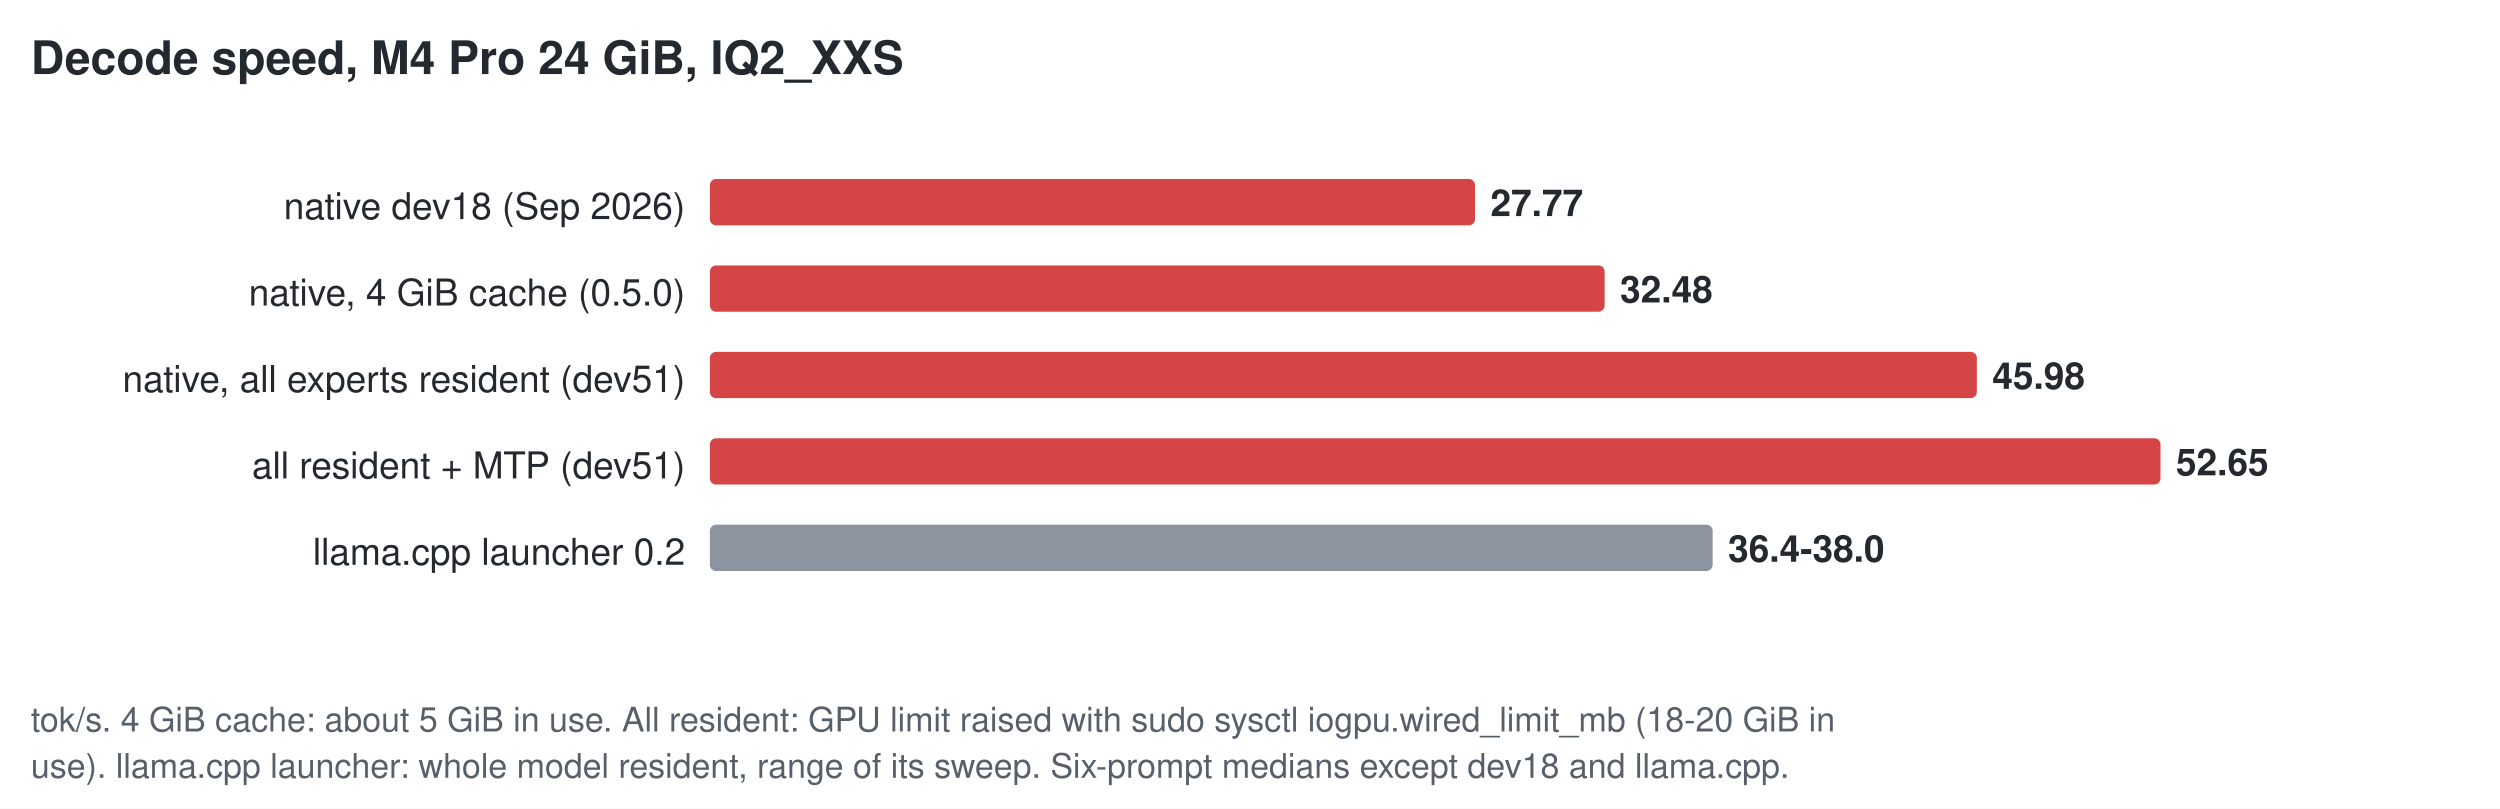
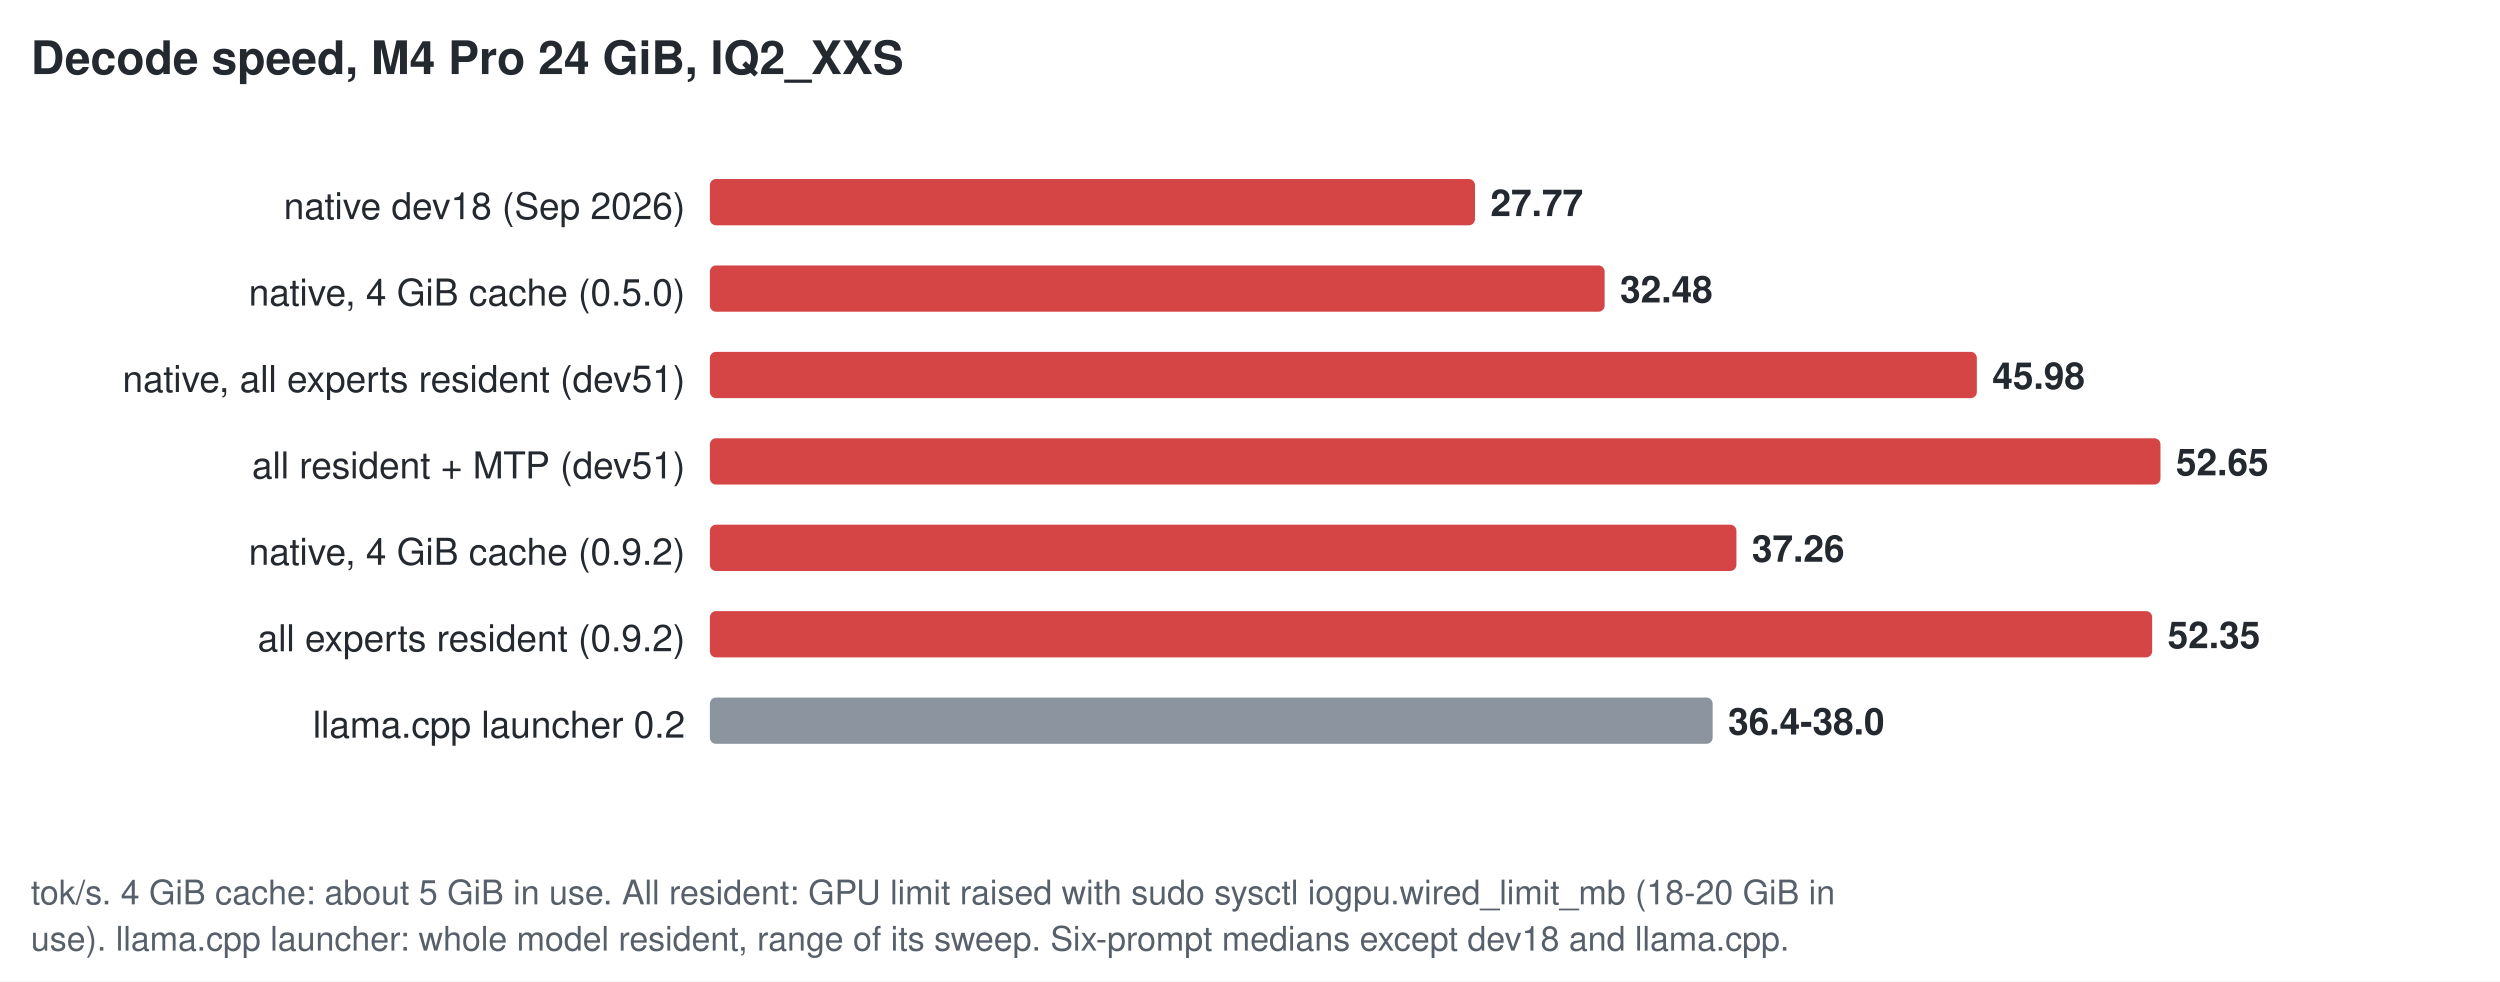
- <svg xmlns="http://www.w3.org/2000/svg" width="810" height="262" viewBox="0 0 810 262">
+ <svg xmlns="http://www.w3.org/2000/svg" width="810" height="318" viewBox="0 0 810 318">
  <style>.bg{fill:#ffffff}text{font-family:-apple-system,Helvetica,Arial,sans-serif;fill:#24292f}.t{font-size:15px;font-weight:600}.n{font-size:11px;fill:#57606a}.l{font-size:12px}.v{font-size:12px;font-weight:600}.g{stroke:#d0d7de}@media (prefers-color-scheme:dark){.bg{fill:#0d1117}text{fill:#e6edf3}.n{fill:#8d96a0}.g{stroke:#30363d}}</style>
-   <rect class="bg" width="810" height="262" />
+   <rect class="bg" width="810" height="318" />
  <text class="t" x="10" y="24">Decode speed, M4 Pro 24 GiB, IQ2_XXS</text>
  <text class="l" x="222" y="71" text-anchor="end">native dev18 (Sep 2026)</text>
  <rect x="230" y="58" width="247.9" height="15" rx="2" fill="#d64545" />
  <text class="v" x="482.9" y="70">27.77</text>
  <text class="l" x="222" y="99" text-anchor="end">native, 4 GiB cache (0.5.0)</text>
  <rect x="230" y="86" width="289.9" height="15" rx="2" fill="#d64545" />
  <text class="v" x="524.9" y="98">32.48</text>
  <text class="l" x="222" y="127" text-anchor="end">native, all experts resident (dev51)</text>
  <rect x="230" y="114" width="410.5" height="15" rx="2" fill="#d64545" />
  <text class="v" x="645.5" y="126">45.98</text>
  <text class="l" x="222" y="155" text-anchor="end">all resident + MTP (dev51)</text>
  <rect x="230" y="142" width="470.0" height="15" rx="2" fill="#d64545" />
  <text class="v" x="705.0" y="154">52.65</text>
-   <text class="l" x="222" y="183" text-anchor="end">llama.cpp launcher 0.2</text>
-   <rect x="230" y="170" width="324.9" height="15" rx="2" fill="#8c959f" />
-   <text class="v" x="559.9" y="182">36.4-38.0</text>
-   <text class="n" x="10" y="237">tok/s. 4 GiB cache: about 5 GiB in use. All resident: GPU limit raised with sudo sysctl iogpu.wired_limit_mb (18-20 GiB in</text>
-   <text class="n" x="10" y="252">use). llama.cpp launcher: whole model resident, range of its sweep. Six-prompt medians except dev18 and llama.cpp.</text>
+   <text class="l" x="222" y="183" text-anchor="end">native, 4 GiB cache (0.9.2)</text>
+   <rect x="230" y="170" width="332.6" height="15" rx="2" fill="#d64545" />
+   <text class="v" x="567.6" y="182">37.26</text>
+   <text class="l" x="222" y="211" text-anchor="end">all experts resident (0.9.2)</text>
+   <rect x="230" y="198" width="467.3" height="15" rx="2" fill="#d64545" />
+   <text class="v" x="702.3" y="210">52.35</text>
+   <text class="l" x="222" y="239" text-anchor="end">llama.cpp launcher 0.2</text>
+   <rect x="230" y="226" width="324.9" height="15" rx="2" fill="#8c959f" />
+   <text class="v" x="559.9" y="238">36.4-38.0</text>
+   <text class="n" x="10" y="293">tok/s. 4 GiB cache: about 5 GiB in use. All resident: GPU limit raised with sudo sysctl iogpu.wired_limit_mb (18-20 GiB in</text>
+   <text class="n" x="10" y="308">use). llama.cpp launcher: whole model resident, range of its sweep. Six-prompt medians except dev18 and llama.cpp.</text>
</svg>
